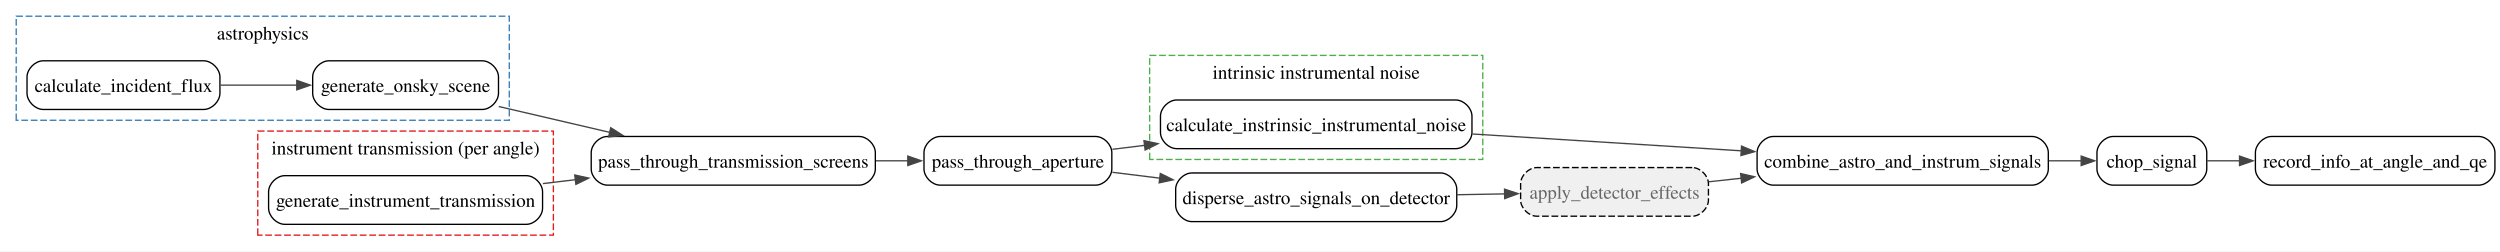
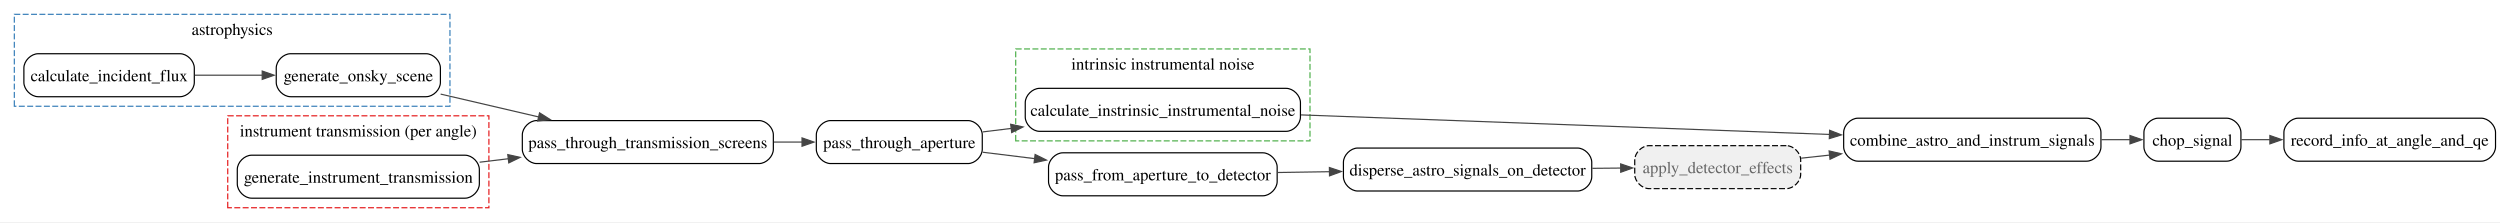
- <svg xmlns="http://www.w3.org/2000/svg" width="1850pt" height="186pt" viewBox="0.00 0.00 1850.00 186.00">
+ <svg xmlns="http://www.w3.org/2000/svg" width="2094pt" height="186pt" viewBox="0.00 0.00 2094.00 186.00">
  <g id="graph0" class="graph" transform="scale(1 1) rotate(0) translate(4 182)">
-     <polygon fill="white" stroke="none" points="-4,4 -4,-182 1846.25,-182 1846.25,4 -4,4" />
+     <polygon fill="white" stroke="none" points="-4,4 -4,-182 2090.25,-182 2090.25,4 -4,4" />
    <g id="clust1" class="cluster">
      <polygon fill="none" stroke="#377eb8" stroke-dasharray="5,2" points="8,-93 8,-170 372.88,-170 372.88,-93 8,-93" />
      <text xml:space="preserve" text-anchor="middle" x="190.44" y="-152.7" font-family="Times,serif" font-size="14.00">astrophysics</text>
    </g>
    <g id="clust2" class="cluster">
      <polygon fill="none" stroke="#4daf4a" stroke-dasharray="5,2" points="846.75,-64 846.75,-141 1093.25,-141 1093.25,-64 846.75,-64" />
      <text xml:space="preserve" text-anchor="middle" x="970" y="-123.7" font-family="Times,serif" font-size="14.00">intrinsic instrumental noise</text>
    </g>
    <g id="clust3" class="cluster">
      <polygon fill="none" stroke="#e41a1c" stroke-dasharray="5,2" points="186.75,-8 186.75,-85 405.5,-85 405.5,-8 186.75,-8" />
      <text xml:space="preserve" text-anchor="middle" x="296.12" y="-67.7" font-family="Times,serif" font-size="14.00">instrument transmission (per angle)</text>
    </g>
    <g id="node1" class="node">
      <path fill="white" stroke="black" d="M146.75,-137C146.75,-137 28,-137 28,-137 22,-137 16,-131 16,-125 16,-125 16,-113 16,-113 16,-107 22,-101 28,-101 28,-101 146.75,-101 146.75,-101 152.75,-101 158.75,-107 158.75,-113 158.75,-113 158.75,-125 158.75,-125 158.75,-131 152.75,-137 146.75,-137" />
      <text xml:space="preserve" text-anchor="middle" x="87.38" y="-113.95" font-family="Times,serif" font-size="14.00">calculate_incident_flux</text>
    </g>
    <g id="node2" class="node">
      <path fill="white" stroke="black" d="M352.88,-137C352.88,-137 239.38,-137 239.38,-137 233.38,-137 227.38,-131 227.38,-125 227.38,-125 227.38,-113 227.38,-113 227.38,-107 233.38,-101 239.38,-101 239.38,-101 352.88,-101 352.88,-101 358.88,-101 364.88,-107 364.88,-113 364.88,-113 364.88,-125 364.88,-125 364.88,-131 358.88,-137 352.88,-137" />
      <text xml:space="preserve" text-anchor="middle" x="296.12" y="-113.95" font-family="Times,serif" font-size="14.00">generate_onsky_scene</text>
    </g>
    <g id="edge1" class="edge">
      <path fill="none" stroke="#444444" d="M159.24,-119C177.44,-119 197.13,-119 215.73,-119" />
      <polygon fill="#444444" stroke="#444444" points="215.63,-122.5 225.63,-119 215.63,-115.5 215.63,-122.5" />
    </g>
-     <g id="node9" class="node">
+     <g id="node10" class="node">
      <path fill="white" stroke="black" d="M631.75,-81C631.75,-81 445.5,-81 445.5,-81 439.5,-81 433.5,-75 433.5,-69 433.5,-69 433.5,-57 433.5,-57 433.5,-51 439.5,-45 445.5,-45 445.5,-45 631.75,-45 631.75,-45 637.75,-45 643.75,-51 643.75,-57 643.75,-57 643.75,-69 643.75,-69 643.75,-75 637.75,-81 631.75,-81" />
      <text xml:space="preserve" text-anchor="middle" x="538.62" y="-57.95" font-family="Times,serif" font-size="14.00">pass_through_transmission_screens</text>
    </g>
-     <g id="edge8" class="edge">
+     <g id="edge9" class="edge">
      <path fill="none" stroke="#444444" d="M365.08,-103.18C390.59,-97.24 420.01,-90.39 447.24,-84.04" />
      <polygon fill="#444444" stroke="#444444" points="447.94,-87.48 456.89,-81.8 446.35,-80.66 447.94,-87.48" />
    </g>
    <g id="node3" class="node">
      <path fill="white" stroke="black" d="M1073.25,-108C1073.25,-108 866.75,-108 866.75,-108 860.75,-108 854.75,-102 854.75,-96 854.75,-96 854.75,-84 854.75,-84 854.75,-78 860.75,-72 866.75,-72 866.75,-72 1073.25,-72 1073.25,-72 1079.25,-72 1085.25,-78 1085.25,-84 1085.25,-84 1085.25,-96 1085.25,-96 1085.25,-102 1079.25,-108 1073.25,-108" />
      <text xml:space="preserve" text-anchor="middle" x="970" y="-84.95" font-family="Times,serif" font-size="14.00">calculate_instrinsic_instrumental_noise</text>
    </g>
    <g id="node5" class="node">
-       <path fill="white" stroke="black" d="M1499.75,-81C1499.75,-81 1308.25,-81 1308.25,-81 1302.25,-81 1296.25,-75 1296.25,-69 1296.25,-69 1296.25,-57 1296.25,-57 1296.25,-51 1302.25,-45 1308.25,-45 1308.25,-45 1499.75,-45 1499.75,-45 1505.75,-45 1511.75,-51 1511.75,-57 1511.75,-57 1511.75,-69 1511.75,-69 1511.75,-75 1505.75,-81 1499.75,-81" />
-       <text xml:space="preserve" text-anchor="middle" x="1404" y="-57.95" font-family="Times,serif" font-size="14.00">combine_astro_and_instrum_signals</text>
+       <path fill="white" stroke="black" d="M1743.75,-83C1743.75,-83 1552.25,-83 1552.25,-83 1546.25,-83 1540.25,-77 1540.25,-71 1540.25,-71 1540.25,-59 1540.25,-59 1540.25,-53 1546.25,-47 1552.25,-47 1552.25,-47 1743.75,-47 1743.75,-47 1749.75,-47 1755.75,-53 1755.75,-59 1755.75,-59 1755.75,-71 1755.75,-71 1755.75,-77 1749.75,-83 1743.75,-83" />
+       <text xml:space="preserve" text-anchor="middle" x="1648" y="-59.95" font-family="Times,serif" font-size="14.00">combine_astro_and_instrum_signals</text>
    </g>
    <g id="edge4" class="edge">
-       <path fill="none" stroke="#444444" d="M1085.63,-82.84C1147.05,-79 1222.61,-74.27 1284.59,-70.4" />
-       <polygon fill="#444444" stroke="#444444" points="1284.73,-73.9 1294.49,-69.78 1284.29,-66.91 1284.73,-73.9" />
+       <path fill="none" stroke="#444444" d="M1085.67,-85.76C1208.87,-81.2 1403.7,-74 1528.4,-69.39" />
+       <polygon fill="#444444" stroke="#444444" points="1528.49,-72.89 1538.35,-69.02 1528.23,-65.89 1528.49,-72.89" />
    </g>
    <g id="node4" class="node">
      <path fill="white" stroke="black" d="M385.5,-52C385.5,-52 206.75,-52 206.75,-52 200.75,-52 194.75,-46 194.75,-40 194.75,-40 194.75,-28 194.75,-28 194.75,-22 200.75,-16 206.75,-16 206.75,-16 385.5,-16 385.5,-16 391.5,-16 397.5,-22 397.5,-28 397.5,-28 397.5,-40 397.5,-40 397.5,-46 391.5,-52 385.5,-52" />
      <text xml:space="preserve" text-anchor="middle" x="296.12" y="-28.95" font-family="Times,serif" font-size="14.00">generate_instrument_transmission</text>
    </g>
-     <g id="edge9" class="edge">
+     <g id="edge10" class="edge">
      <path fill="none" stroke="#444444" d="M397.73,-46.13C405.69,-47.09 413.77,-48.06 421.82,-49.04" />
      <polygon fill="#444444" stroke="#444444" points="421.32,-52.5 431.67,-50.22 422.16,-45.55 421.32,-52.5" />
    </g>
    <g id="node6" class="node">
-       <path fill="white" stroke="black" d="M1617,-81C1617,-81 1559.75,-81 1559.75,-81 1553.75,-81 1547.75,-75 1547.75,-69 1547.75,-69 1547.75,-57 1547.75,-57 1547.75,-51 1553.75,-45 1559.75,-45 1559.75,-45 1617,-45 1617,-45 1623,-45 1629,-51 1629,-57 1629,-57 1629,-69 1629,-69 1629,-75 1623,-81 1617,-81" />
-       <text xml:space="preserve" text-anchor="middle" x="1588.38" y="-57.95" font-family="Times,serif" font-size="14.00">chop_signal</text>
+       <path fill="white" stroke="black" d="M1861,-83C1861,-83 1803.75,-83 1803.75,-83 1797.75,-83 1791.75,-77 1791.75,-71 1791.75,-71 1791.75,-59 1791.75,-59 1791.75,-53 1797.75,-47 1803.75,-47 1803.75,-47 1861,-47 1861,-47 1867,-47 1873,-53 1873,-59 1873,-59 1873,-71 1873,-71 1873,-77 1867,-83 1861,-83" />
+       <text xml:space="preserve" text-anchor="middle" x="1832.38" y="-59.95" font-family="Times,serif" font-size="14.00">chop_signal</text>
    </g>
    <g id="edge5" class="edge">
-       <path fill="none" stroke="#444444" d="M1512.14,-63C1520.48,-63 1528.64,-63 1536.32,-63" />
-       <polygon fill="#444444" stroke="#444444" points="1536.07,-66.5 1546.07,-63 1536.07,-59.5 1536.07,-66.5" />
+       <path fill="none" stroke="#444444" d="M1756.14,-65C1764.48,-65 1772.64,-65 1780.32,-65" />
+       <polygon fill="#444444" stroke="#444444" points="1780.07,-68.5 1790.07,-65 1780.07,-61.5 1780.07,-68.5" />
    </g>
-     <g id="node10" class="node">
-       <path fill="white" stroke="black" d="M1830.25,-81C1830.25,-81 1677,-81 1677,-81 1671,-81 1665,-75 1665,-69 1665,-69 1665,-57 1665,-57 1665,-51 1671,-45 1677,-45 1677,-45 1830.25,-45 1830.25,-45 1836.25,-45 1842.25,-51 1842.25,-57 1842.25,-57 1842.25,-69 1842.25,-69 1842.25,-75 1836.25,-81 1830.25,-81" />
-       <text xml:space="preserve" text-anchor="middle" x="1753.62" y="-57.95" font-family="Times,serif" font-size="14.00">record_info_at_angle_and_qe</text>
+     <g id="node11" class="node">
+       <path fill="white" stroke="black" d="M2074.25,-83C2074.25,-83 1921,-83 1921,-83 1915,-83 1909,-77 1909,-71 1909,-71 1909,-59 1909,-59 1909,-53 1915,-47 1921,-47 1921,-47 2074.25,-47 2074.25,-47 2080.25,-47 2086.25,-53 2086.25,-59 2086.25,-59 2086.25,-71 2086.25,-71 2086.25,-77 2080.25,-83 2074.25,-83" />
+       <text xml:space="preserve" text-anchor="middle" x="1997.62" y="-59.95" font-family="Times,serif" font-size="14.00">record_info_at_angle_and_qe</text>
    </g>
-     <g id="edge10" class="edge">
-       <path fill="none" stroke="#444444" d="M1629.31,-63C1636.86,-63 1645.06,-63 1653.52,-63" />
-       <polygon fill="#444444" stroke="#444444" points="1653.25,-66.5 1663.25,-63 1653.25,-59.5 1653.25,-66.5" />
+     <g id="edge11" class="edge">
+       <path fill="none" stroke="#444444" d="M1873.31,-65C1880.86,-65 1889.06,-65 1897.52,-65" />
+       <polygon fill="#444444" stroke="#444444" points="1897.25,-68.5 1907.25,-65 1897.25,-61.5 1897.25,-68.5" />
    </g>
    <g id="node7" class="node">
-       <path fill="white" stroke="black" d="M1062,-54C1062,-54 878,-54 878,-54 872,-54 866,-48 866,-42 866,-42 866,-30 866,-30 866,-24 872,-18 878,-18 878,-18 1062,-18 1062,-18 1068,-18 1074,-24 1074,-30 1074,-30 1074,-42 1074,-42 1074,-48 1068,-54 1062,-54" />
-       <text xml:space="preserve" text-anchor="middle" x="970" y="-30.95" font-family="Times,serif" font-size="14.00">disperse_astro_signals_on_detector</text>
+       <path fill="white" stroke="black" d="M1317.25,-58C1317.25,-58 1133.25,-58 1133.25,-58 1127.25,-58 1121.25,-52 1121.25,-46 1121.25,-46 1121.25,-34 1121.25,-34 1121.25,-28 1127.25,-22 1133.25,-22 1133.25,-22 1317.25,-22 1317.25,-22 1323.25,-22 1329.25,-28 1329.25,-34 1329.25,-34 1329.25,-46 1329.25,-46 1329.25,-52 1323.25,-58 1317.25,-58" />
+       <text xml:space="preserve" text-anchor="middle" x="1225.25" y="-34.95" font-family="Times,serif" font-size="14.00">disperse_astro_signals_on_detector</text>
    </g>
-     <g id="node11" class="node">
-       <path fill="#f0f0f0" stroke="black" stroke-dasharray="5,2" d="M1248.25,-58C1248.25,-58 1133.25,-58 1133.25,-58 1127.25,-58 1121.25,-52 1121.25,-46 1121.25,-46 1121.25,-34 1121.25,-34 1121.25,-28 1127.25,-22 1133.25,-22 1133.25,-22 1248.25,-22 1248.25,-22 1254.25,-22 1260.25,-28 1260.25,-34 1260.25,-34 1260.25,-46 1260.25,-46 1260.25,-52 1254.25,-58 1248.25,-58" />
-       <text xml:space="preserve" text-anchor="middle" x="1190.75" y="-34.95" font-family="Times,serif" font-size="14.00" fill="#666666">apply_detector_effects</text>
+     <g id="node12" class="node">
+       <path fill="#f0f0f0" stroke="black" stroke-dasharray="5,2" d="M1492.25,-60C1492.25,-60 1377.25,-60 1377.25,-60 1371.25,-60 1365.25,-54 1365.25,-48 1365.25,-48 1365.25,-36 1365.25,-36 1365.25,-30 1371.25,-24 1377.25,-24 1377.25,-24 1492.25,-24 1492.25,-24 1498.25,-24 1504.25,-30 1504.25,-36 1504.25,-36 1504.25,-48 1504.25,-48 1504.25,-54 1498.25,-60 1492.25,-60" />
+       <text xml:space="preserve" text-anchor="middle" x="1434.75" y="-36.95" font-family="Times,serif" font-size="14.00" fill="#666666">apply_detector_effects</text>
    </g>
-     <g id="edge11" class="edge">
-       <path fill="none" stroke="#444444" d="M1074.29,-37.89C1086.15,-38.11 1098.11,-38.32 1109.61,-38.53" />
-       <polygon fill="#444444" stroke="#444444" points="1109.35,-42.03 1119.42,-38.71 1109.48,-35.03 1109.35,-42.03" />
+     <g id="edge12" class="edge">
+       <path fill="none" stroke="#444444" d="M1329.7,-41C1337.74,-41.07 1345.8,-41.15 1353.65,-41.23" />
+       <polygon fill="#444444" stroke="#444444" points="1353.46,-44.73 1363.5,-41.32 1353.53,-37.73 1353.46,-44.73" />
    </g>
    <g id="node8" class="node">
      <path fill="white" stroke="black" d="M806.75,-81C806.75,-81 691.75,-81 691.75,-81 685.75,-81 679.75,-75 679.75,-69 679.75,-69 679.75,-57 679.75,-57 679.75,-51 685.75,-45 691.75,-45 691.75,-45 806.75,-45 806.75,-45 812.75,-45 818.75,-51 818.75,-57 818.75,-57 818.75,-69 818.75,-69 818.75,-75 812.75,-81 806.75,-81" />
      <text xml:space="preserve" text-anchor="middle" x="749.25" y="-57.95" font-family="Times,serif" font-size="14.00">pass_through_aperture</text>
    </g>
    <g id="edge2" class="edge">
      <path fill="none" stroke="#444444" d="M819.16,-71.51C826.91,-72.46 834.98,-73.46 843.17,-74.47" />
      <polygon fill="#444444" stroke="#444444" points="842.54,-77.92 852.89,-75.67 843.4,-70.97 842.54,-77.92" />
    </g>
+     <g id="node9" class="node">
+       <path fill="white" stroke="black" d="M1053.75,-54C1053.75,-54 886.25,-54 886.25,-54 880.25,-54 874.25,-48 874.25,-42 874.25,-42 874.25,-30 874.25,-30 874.25,-24 880.25,-18 886.25,-18 886.25,-18 1053.75,-18 1053.75,-18 1059.75,-18 1065.75,-24 1065.75,-30 1065.75,-30 1065.75,-42 1065.75,-42 1065.75,-48 1059.75,-54 1053.75,-54" />
+       <text xml:space="preserve" text-anchor="middle" x="970" y="-30.95" font-family="Times,serif" font-size="14.00">pass_from_aperture_to_detector</text>
+     </g>
+     <g id="edge8" class="edge">
+       <path fill="none" stroke="#444444" d="M819.16,-54.49C833.04,-52.78 847.92,-50.95 862.72,-49.12" />
+       <polygon fill="#444444" stroke="#444444" points="863.02,-52.61 872.51,-47.91 862.16,-45.66 863.02,-52.61" />
+     </g>
    <g id="edge6" class="edge">
-       <path fill="none" stroke="#444444" d="M819.16,-54.49C830.48,-53.1 842.46,-51.62 854.53,-50.13" />
-       <polygon fill="#444444" stroke="#444444" points="854.63,-53.64 864.12,-48.94 853.77,-46.7 854.63,-53.64" />
+       <path fill="none" stroke="#444444" d="M1066.02,-37.5C1080.34,-37.73 1095.23,-37.96 1109.9,-38.19" />
+       <polygon fill="#444444" stroke="#444444" points="1109.49,-41.69 1119.55,-38.35 1109.6,-34.69 1109.49,-41.69" />
    </g>
    <g id="edge7" class="edge">
      <path fill="none" stroke="#444444" d="M644.24,-63C652.24,-63 660.22,-63 668.02,-63" />
      <polygon fill="#444444" stroke="#444444" points="667.78,-66.5 677.78,-63 667.78,-59.5 667.78,-66.5" />
    </g>
    <g id="edge3" class="edge">
-       <path fill="none" stroke="#444444" d="M1260.63,-47.5C1268.41,-48.35 1276.5,-49.23 1284.68,-50.12" />
-       <polygon fill="#444444" stroke="#444444" points="1284.07,-53.57 1294.39,-51.17 1284.83,-46.61 1284.07,-53.57" />
+       <path fill="none" stroke="#444444" d="M1504.63,-49.5C1512.41,-50.35 1520.5,-51.23 1528.68,-52.12" />
+       <polygon fill="#444444" stroke="#444444" points="1528.07,-55.57 1538.39,-53.17 1528.83,-48.61 1528.07,-55.57" />
    </g>
  </g>
</svg>
